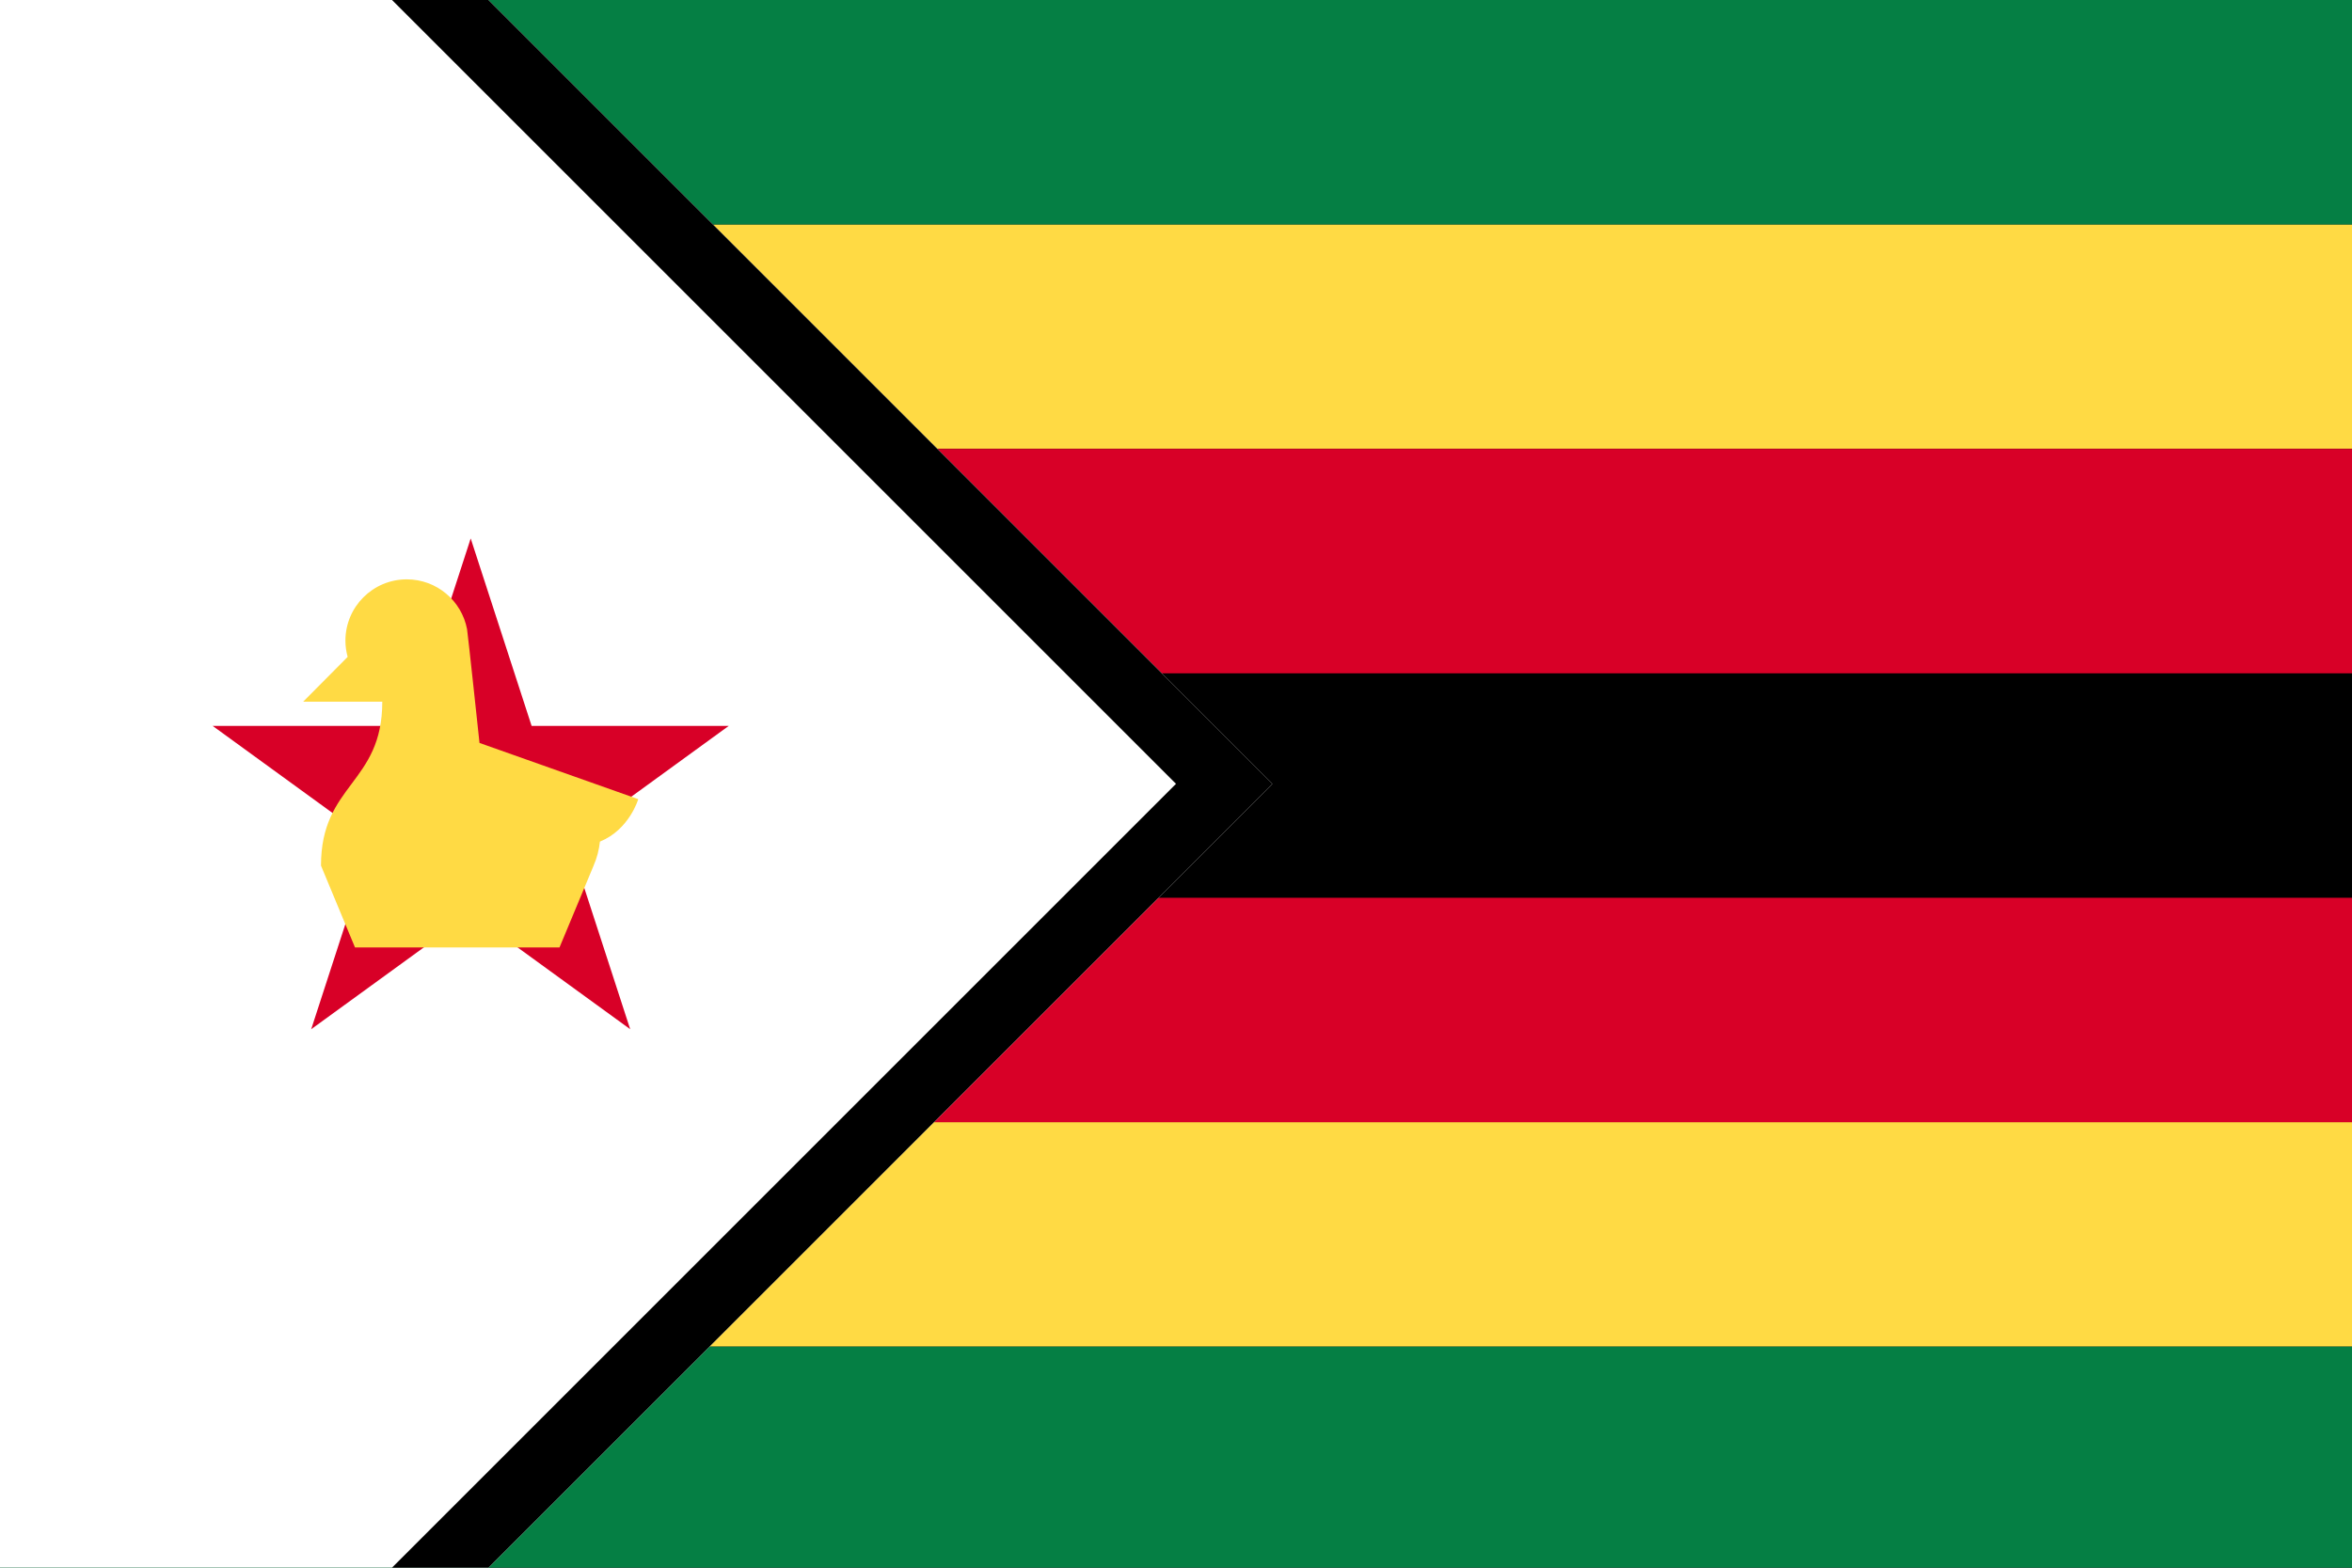
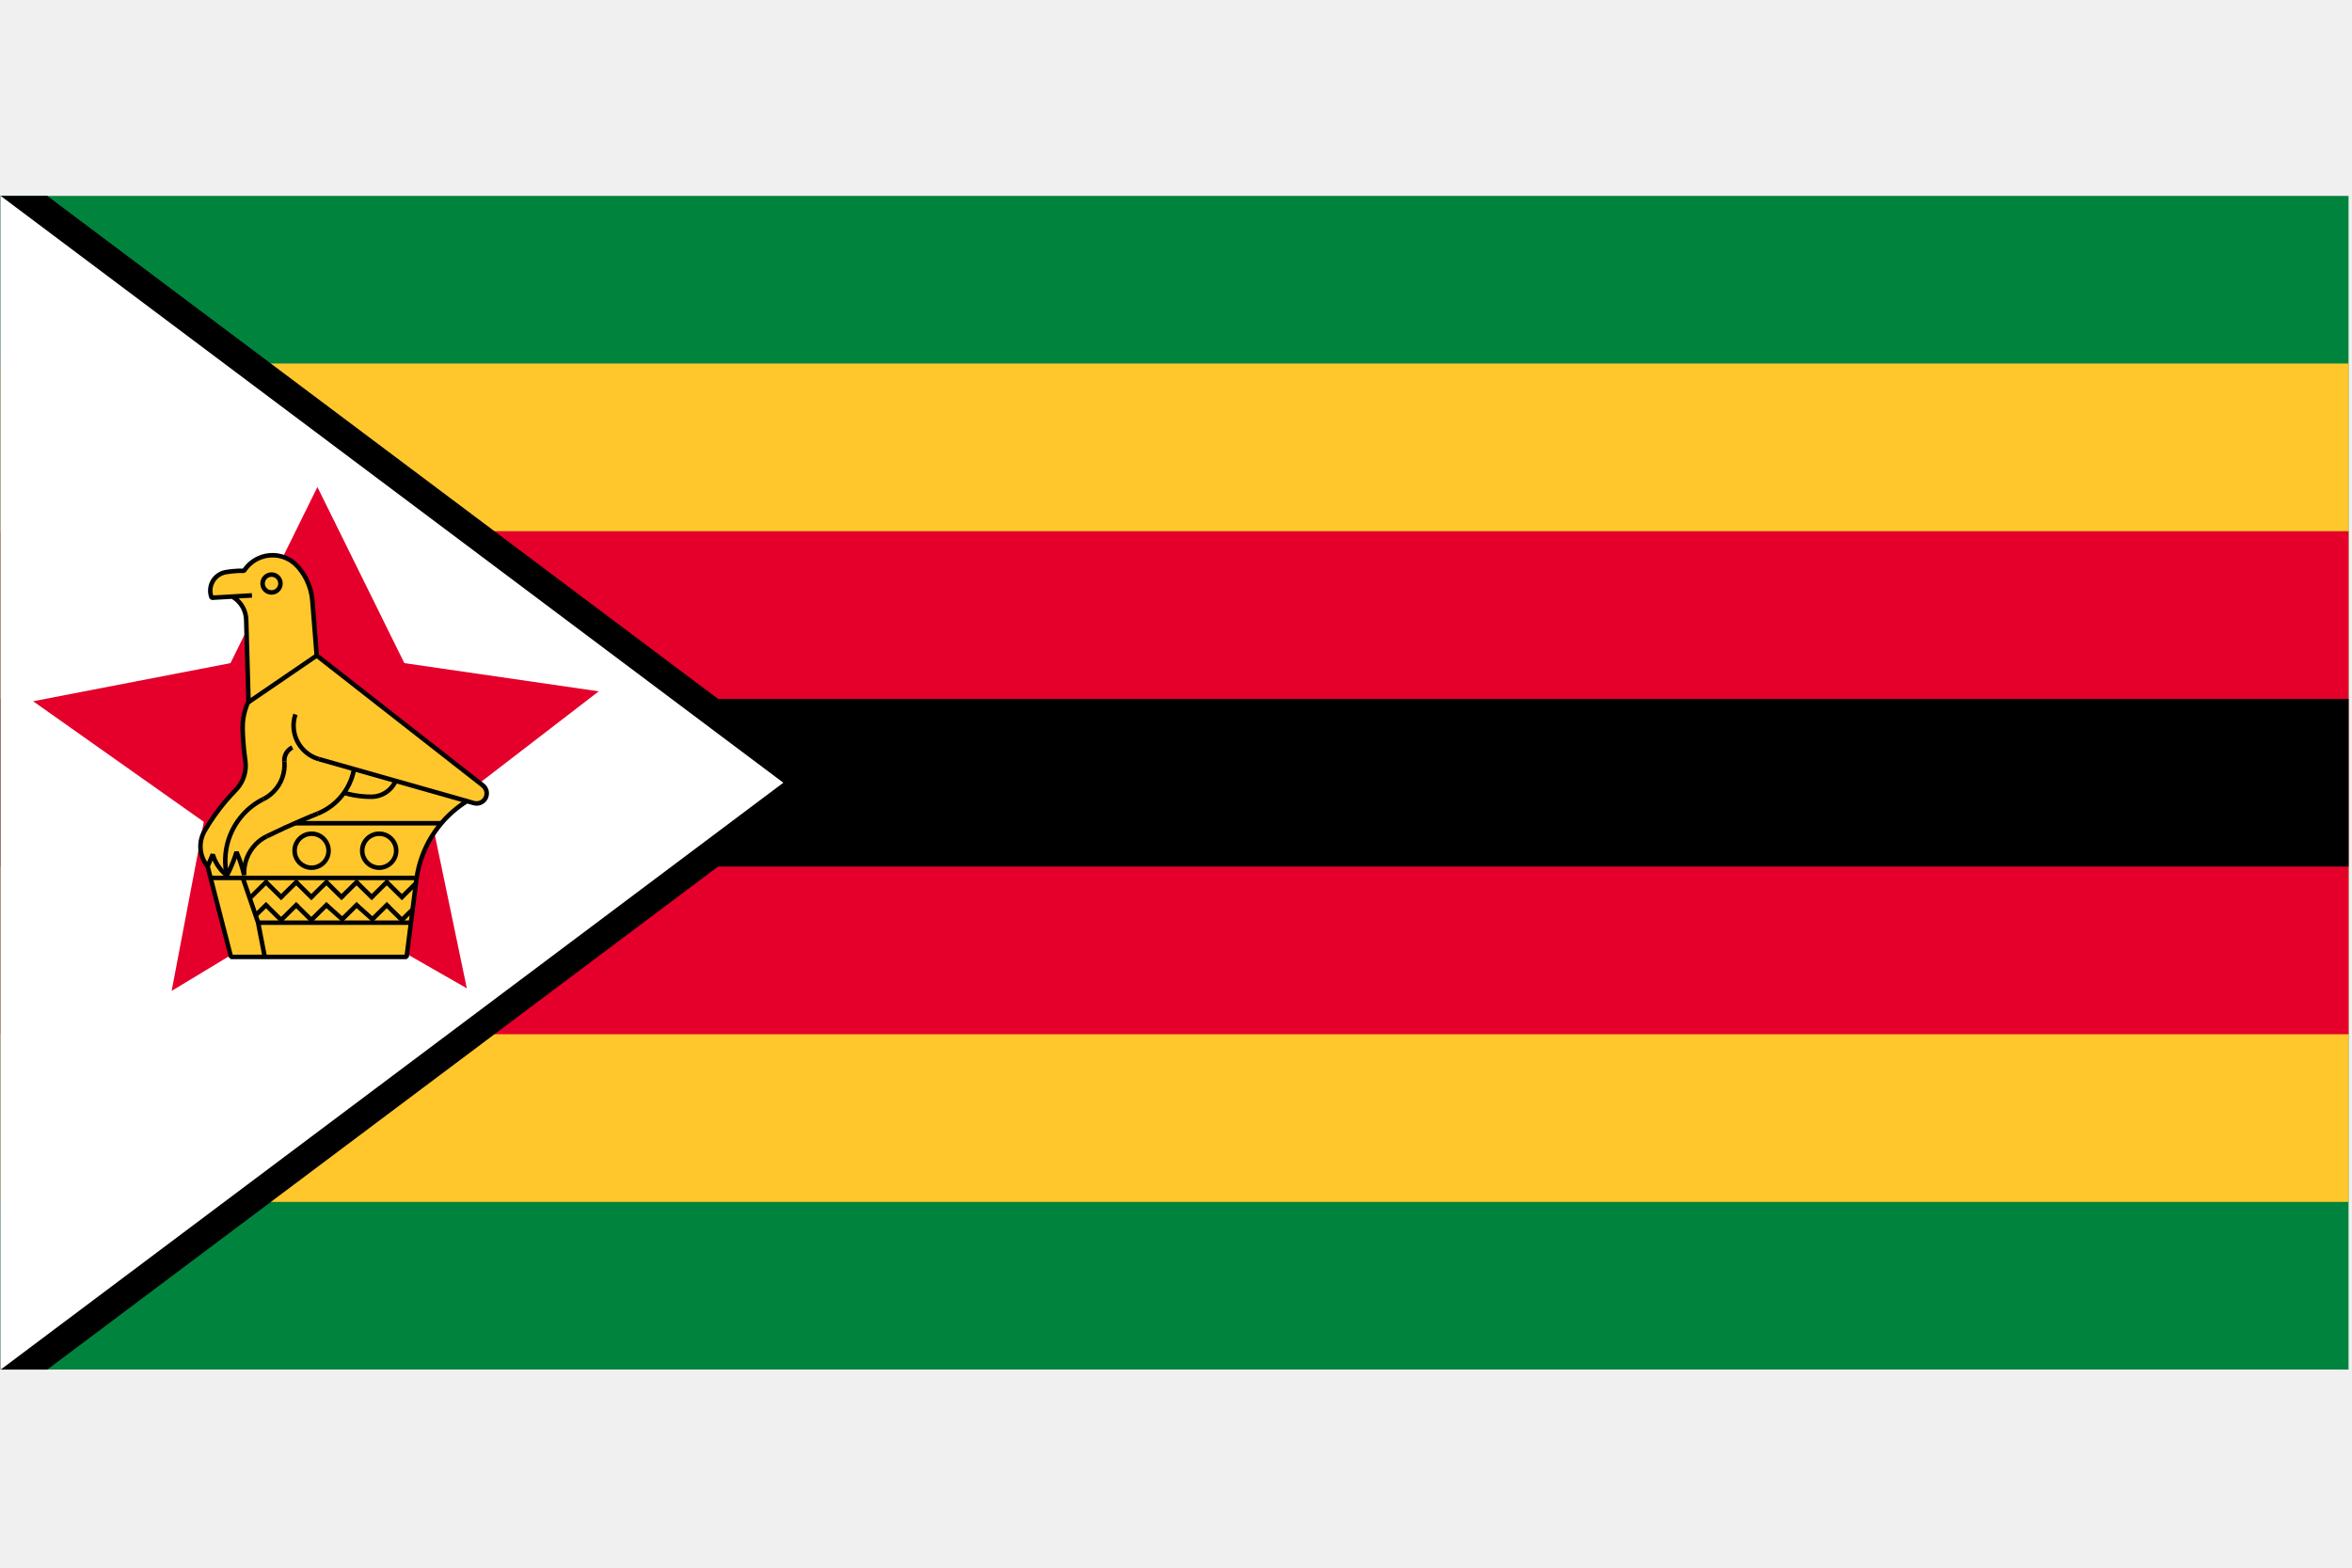
- <svg xmlns="http://www.w3.org/2000/svg" viewBox="0 85.333 512 341.333">
-   <path d="M0 85.333h512V426.67H0z" />
-   <g fill="#FFDA44">
-     <path d="M0 134.196h512v48.868H0zM0 329.668h512v48.868H0z" />
-   </g>
-   <path fill="#057f44" d="M0 85.333h512v48.868H0z" />
-   <g fill="#D80027">
-     <path d="M0 183.069h512v48.868H0zM0 280.806h512v48.868H0z" />
-   </g>
-   <path fill="#057f44" d="M0 378.542h512v48.128H0z" />
-   <path fill="#FFF" d="M276.992 255.996 106.329 426.659H0V85.333h106.329z" />
-   <path d="M256 255.996 85.334 426.662h20.987l170.667-170.666L106.321 85.33H85.334z" />
-   <path fill="#D80027" d="m102.465 202.57 13.259 40.812h42.917l-34.718 25.226 13.26 40.814-34.718-25.224-34.72 25.224 13.262-40.814-34.718-25.226h42.915z" />
-   <path fill="#FFDA44" d="m138.94 259.335-34.559-12.243s-2.553-23.955-2.708-24.766c-1.173-6.18-6.603-10.851-13.123-10.851-7.376 0-13.357 5.98-13.357 13.357 0 1.223.178 2.402.486 3.528l-9.689 9.755h17.229c0 17.882-13.344 17.882-13.344 35.691l7.402 17.809h44.522l7.422-17.809h-.004a17.782 17.782 0 0 0 1.381-5.231c6.397-2.589 8.342-9.24 8.342-9.24z" />
+ <svg xmlns="http://www.w3.org/2000/svg" viewBox="0 0 513 342">
+   <svg x="0.00" y="42.73" width="513.00" height="256.54" viewBox="0 0 566.85 283.46" preserveAspectRatio="xMidYMid meet">
+     <defs>
+       <clipPath id="clip-0">
+         <path clip-rule="nonzero" d="M 0.16 0 L 566.02 0 L 566.02 282.92 L 0.16 282.92 Z M 0.16 0 " />
+       </clipPath>
+       <clipPath id="clip-1">
+         <path clip-rule="nonzero" d="M 0.16 40 L 566.02 40 L 566.02 243 L 0.16 243 Z M 0.16 40 " />
+       </clipPath>
+       <clipPath id="clip-2">
+         <path clip-rule="nonzero" d="M 0.16 80 L 566.02 80 L 566.02 203 L 0.16 203 Z M 0.16 80 " />
+       </clipPath>
+       <clipPath id="clip-3">
+         <path clip-rule="nonzero" d="M 0.16 121 L 566.02 121 L 566.02 162 L 0.16 162 Z M 0.16 121 " />
+       </clipPath>
+       <clipPath id="clip-4">
+         <path clip-rule="nonzero" d="M 0.16 0 L 201 0 L 201 282.92 L 0.16 282.92 Z M 0.16 0 " />
+       </clipPath>
+       <clipPath id="clip-5">
+         <path clip-rule="nonzero" d="M 0.16 0 L 189 0 L 189 282.92 L 0.16 282.92 Z M 0.16 0 " />
+       </clipPath>
+     </defs>
+     <g clip-path="url(#clip-0)">
+       <path fill-rule="nonzero" fill="rgb(0%, 51.76%, 23.92%)" fill-opacity="1" d="M 0.16 282.93 L 0.16 0 L 566.02 0 L 566.02 282.93 Z M 0.16 282.93 " />
+     </g>
+     <g clip-path="url(#clip-1)">
+       <path fill-rule="nonzero" fill="rgb(100%, 78.03%, 17.25%)" fill-opacity="1" d="M 0.16 242.51 L 0.16 40.41 L 566.02 40.41 L 566.02 242.51 Z M 0.16 242.51 " />
+     </g>
+     <g clip-path="url(#clip-2)">
+       <path fill-rule="nonzero" fill="rgb(89.41%, 0%, 16.86%)" fill-opacity="1" d="M 0.16 202.09 L 0.16 80.83 L 566.02 80.83 L 566.02 202.09 Z M 0.16 202.09 " />
+     </g>
+     <g clip-path="url(#clip-3)">
+       <path fill-rule="nonzero" fill="rgb(0%, 0%, 0%)" fill-opacity="1" d="M 0.16 161.67 L 0.16 121.25 L 566.02 121.25 L 566.02 161.67 Z M 0.16 161.67 " />
+     </g>
+     <g clip-path="url(#clip-4)">
+       <path fill-rule="nonzero" fill="rgb(0%, 0%, 0%)" fill-opacity="1" d="M 0.16 282.93 L 11.38 282.93 L 200.01 141.46 L 11.38 0 L 0.16 0 Z M 0.16 282.93 " />
+     </g>
+     <g clip-path="url(#clip-5)">
+       <path fill-rule="nonzero" fill="rgb(100%, 100%, 100%)" fill-opacity="1" d="M 0.16 282.93 L 188.79 141.46 L 0.16 0 Z M 0.16 282.93 " />
+     </g>
+     <path fill-rule="nonzero" fill="rgb(89.41%, 0%, 16.86%)" fill-opacity="1" d="M 76.50 70.18 L 97.45 112.63 L 144.30 119.43 L 104.04 150.41 L 112.51 191.02 L 76.50 170.42 L 41.37 191.64 L 49.12 150.89 L 7.98 121.82 L 55.55 112.63 Z M 76.50 70.18 " />
+     <path fill-rule="nonzero" fill="rgb(100%, 78.03%, 17.25%)" fill-opacity="1" d="M 71.82 89.41 C 70.13 87.48 67.64 86.46 65.08 86.64 C 62.52 86.83 60.20 88.21 58.82 90.37 C 57.35 90.34 55.88 90.45 54.43 90.69 C 53.07 90.93 51.90 91.76 51.23 92.97 C 50.57 94.17 50.49 95.61 51.01 96.88 L 55.96 96.58 C 57.99 97.73 59.27 99.85 59.33 102.18 L 59.89 121.85 C 58.94 123.82 58.45 125.99 58.48 128.19 C 58.51 130.83 58.73 133.46 59.11 136.08 C 59.5 138.70 58.63 141.36 56.78 143.25 C 53.90 146.19 51.40 149.48 49.33 153.03 C 47.74 155.76 48.02 159.19 50.03 161.63 L 55.67 183.44 L 97.99 183.44 L 100.33 164.93 C 101.33 157.07 105.82 150.08 112.54 145.89 L 114.20 146.37 C 115.32 146.68 116.51 146.17 117.04 145.13 C 117.56 144.09 117.28 142.83 116.37 142.11 L 76.33 110.80 L 75.28 97.63 C 75.04 94.59 73.82 91.71 71.82 89.41 " />
+     <path fill-rule="nonzero" fill="rgb(0%, 0%, 0%)" fill-opacity="1" d="M 71.41 89.77 L 71.38 89.73 L 72.19 89.02 L 72.23 89.05 Z M 71.38 89.73 C 71.16 89.49 70.92 89.25 70.67 89.03 L 71.39 88.22 C 71.67 88.46 71.94 88.73 72.19 89.02 Z M 71.39 88.21 L 71.39 88.22 L 71.03 88.62 Z M 70.67 89.03 C 70.42 88.82 70.16 88.62 69.89 88.44 L 70.49 87.53 C 70.81 87.74 71.11 87.97 71.39 88.21 Z M 69.89 88.44 C 68.50 87.51 66.82 87.06 65.12 87.19 L 65.04 86.10 C 66.98 85.96 68.90 86.48 70.49 87.53 Z M 65.12 87.19 L 65.07 87.19 L 64.99 86.10 L 65.04 86.10 Z M 64.99 86.10 L 64.99 86.10 L 65.03 86.65 Z M 65.07 87.19 C 64.73 87.22 64.39 87.27 64.08 87.33 L 63.86 86.27 C 64.24 86.19 64.62 86.14 64.99 86.10 Z M 64.08 87.33 C 63.76 87.40 63.45 87.49 63.14 87.60 L 62.78 86.58 C 63.13 86.45 63.49 86.35 63.86 86.27 Z M 63.14 87.60 C 61.56 88.16 60.19 89.23 59.27 90.67 L 58.36 90.08 C 59.41 88.44 60.98 87.21 62.78 86.58 Z M 59.27 90.67 L 58.80 90.92 L 58.82 90.37 Z M 58.80 90.92 C 58.75 90.92 58.69 90.92 58.66 90.92 L 58.67 89.83 C 58.73 89.83 58.78 89.83 58.83 89.83 Z M 58.66 90.92 L 58.66 90.37 Z M 58.66 90.92 C 58.46 90.91 58.25 90.91 58.06 90.91 L 58.05 89.83 C 58.26 89.82 58.47 89.83 58.67 89.83 Z M 58.06 90.91 C 57.87 90.91 57.67 90.92 57.46 90.92 L 57.42 89.84 C 57.62 89.83 57.83 89.83 58.05 89.83 Z M 57.46 90.92 C 56.47 90.96 55.49 91.07 54.52 91.23 L 54.34 90.16 C 55.36 89.98 56.40 89.88 57.42 89.84 Z M 54.52 91.23 L 54.50 91.23 L 54.32 90.17 L 54.34 90.16 Z M 54.32 90.16 L 54.41 90.70 Z M 54.50 91.23 C 54.33 91.26 54.17 91.30 54.01 91.35 L 53.69 90.32 C 53.90 90.25 54.11 90.20 54.32 90.16 Z M 54.01 91.35 C 53.86 91.40 53.70 91.46 53.55 91.53 L 53.10 90.54 C 53.29 90.46 53.49 90.38 53.69 90.32 Z M 53.10 90.54 L 53.32 91.03 Z M 53.55 91.53 C 52.78 91.88 52.13 92.47 51.71 93.23 L 50.76 92.71 C 51.29 91.74 52.12 90.99 53.10 90.54 Z M 50.76 92.71 L 50.76 92.71 L 51.24 92.97 Z M 51.71 93.23 L 51.69 93.28 L 50.73 92.76 L 50.76 92.71 Z M 50.73 92.77 L 50.73 92.76 L 51.21 93.02 Z M 51.69 93.28 C 51.61 93.42 51.54 93.57 51.48 93.73 L 50.46 93.35 C 50.53 93.16 50.62 92.96 50.73 92.77 Z M 50.46 93.35 L 50.46 93.35 L 50.97 93.54 Z M 51.48 93.73 C 51.42 93.89 51.37 94.05 51.33 94.21 L 50.28 93.95 C 50.33 93.75 50.39 93.55 50.46 93.35 Z M 50.28 93.95 L 50.28 93.95 L 50.80 94.08 Z M 51.33 94.21 C 51.13 95.02 51.19 95.88 51.51 96.67 L 50.51 97.08 C 50.10 96.08 50.02 94.98 50.28 93.95 Z M 51.05 97.42 L 50.51 97.08 L 51.01 96.88 Z M 50.98 96.33 L 55.93 96.04 L 56 97.13 L 51.05 97.42 Z M 55.93 96.04 L 56.23 96.11 L 55.96 96.58 Z M 56.23 96.11 C 56.30 96.16 56.33 96.17 56.35 96.18 L 55.80 97.12 C 55.75 97.08 55.70 97.06 55.70 97.06 Z M 56.35 96.18 C 56.65 96.36 56.94 96.56 57.21 96.78 L 56.53 97.62 C 56.30 97.44 56.06 97.27 55.80 97.12 Z M 57.21 96.78 C 57.47 96.99 57.73 97.23 57.96 97.48 L 57.16 98.21 C 56.97 98.00 56.75 97.80 56.53 97.62 Z M 57.96 97.48 C 59.13 98.74 59.83 100.40 59.88 102.17 L 58.79 102.19 C 58.75 100.69 58.16 99.28 57.16 98.21 Z M 59.88 102.17 L 60.44 121.83 L 59.35 121.86 L 58.79 102.19 Z M 60.44 121.83 L 60.38 122.08 L 59.89 121.85 Z M 60.38 122.08 C 60.35 122.15 60.31 122.24 60.26 122.33 L 59.28 121.88 C 59.32 121.80 59.35 121.72 59.41 121.61 Z M 59.28 121.89 L 59.28 121.88 L 59.77 122.11 Z M 60.26 122.33 C 60.14 122.59 60.03 122.87 59.92 123.14 L 58.91 122.75 C 59.02 122.46 59.14 122.17 59.28 121.89 Z M 58.91 122.75 L 58.91 122.75 L 59.42 122.94 Z M 59.92 123.14 C 59.82 123.41 59.73 123.69 59.64 123.96 L 58.60 123.64 C 58.70 123.34 58.80 123.05 58.91 122.75 Z M 59.64 123.96 C 59.22 125.32 59.01 126.75 59.03 128.18 L 57.94 128.19 C 57.92 126.65 58.14 125.11 58.60 123.64 L 59.64 123.96 Z M 59.03 128.18 C 59.03 128.27 59.03 128.37 59.03 128.46 L 57.94 128.48 C 57.94 128.39 57.94 128.29 57.94 128.19 Z M 59.03 128.46 C 59.04 128.82 59.05 129.18 59.06 129.55 L 57.98 129.59 C 57.96 129.23 57.95 128.86 57.94 128.48 Z M 59.06 129.55 C 59.07 129.90 59.09 130.26 59.11 130.64 L 58.02 130.70 C 58.00 130.35 57.99 129.98 57.98 129.59 Z M 59.11 130.64 C 59.21 132.44 59.39 134.23 59.65 136.00 L 58.57 136.16 C 58.31 134.34 58.12 132.51 58.02 130.70 Z M 59.65 136.00 L 59.66 136.03 L 58.58 136.18 L 58.57 136.16 Z M 59.66 136.03 L 59.12 136.10 Z M 59.66 136.03 C 59.71 136.42 59.74 136.81 59.75 137.20 L 58.66 137.21 C 58.66 136.87 58.63 136.52 58.58 136.18 Z M 59.75 137.20 C 59.75 137.58 59.73 137.97 59.69 138.36 L 58.61 138.23 C 58.65 137.90 58.66 137.56 58.66 137.21 Z M 59.69 138.36 C 59.46 140.32 58.58 142.19 57.17 143.63 L 56.39 142.87 C 57.64 141.60 58.41 139.96 58.61 138.23 Z M 57.17 143.63 L 57.16 143.64 L 56.78 143.25 Z M 57.16 143.64 C 57.15 143.66 57.26 143.52 57.23 143.56 L 56.32 142.96 C 56.35 142.91 56.38 142.89 56.40 142.87 Z M 57.23 143.56 L 57.16 143.64 L 56.78 143.26 Z M 57.16 143.64 C 56.79 144.02 56.40 144.44 55.99 144.88 L 55.19 144.15 C 55.56 143.75 55.96 143.32 56.39 142.88 Z M 55.19 144.15 L 55.59 144.51 Z M 55.99 144.88 C 55.60 145.31 55.22 145.74 54.86 146.16 L 54.04 145.46 C 54.42 145.00 54.81 144.57 55.19 144.15 Z M 54.03 145.46 L 54.04 145.46 L 54.45 145.81 Z M 54.86 146.16 C 52.96 148.39 51.27 150.78 49.80 153.30 L 48.86 152.76 C 50.37 150.17 52.10 147.72 54.03 145.46 Z M 48.86 152.76 L 49.33 153.03 L 48.86 152.76 Z M 49.80 153.30 L 49.78 153.34 L 48.84 152.80 L 48.86 152.76 Z M 49.78 153.34 C 49.57 153.70 49.41 154.07 49.27 154.44 L 48.25 154.07 C 48.41 153.62 48.61 153.20 48.84 152.80 Z M 49.27 154.44 C 49.13 154.81 49.03 155.20 48.96 155.58 L 47.89 155.39 C 47.98 154.94 48.09 154.50 48.25 154.07 Z M 48.96 155.58 C 48.60 157.57 49.12 159.66 50.45 161.28 L 49.61 161.97 C 48.07 160.10 47.48 157.69 47.89 155.39 Z M 50.45 161.28 L 50.56 161.49 L 50.03 161.63 Z M 50.56 161.49 L 56.19 183.31 L 55.15 183.58 L 49.51 161.76 Z M 55.67 183.99 L 55.15 183.58 L 55.67 183.44 Z M 55.67 182.90 L 97.99 182.90 L 97.99 183.99 L 55.67 183.99 Z M 98.53 183.51 L 97.99 183.99 L 97.99 183.44 Z M 97.46 183.38 L 99.80 164.87 L 100.88 165.00 L 98.53 183.51 Z M 100.88 165.00 L 100.34 164.93 Z M 99.80 164.87 C 99.81 164.80 99.78 165.00 99.81 164.83 L 100.88 164.98 C 100.86 165.12 100.89 164.91 100.88 165.00 L 99.80 164.87 Z M 100.88 164.97 L 100.88 164.98 L 100.34 164.91 Z M 99.81 164.83 C 99.95 163.71 100.16 162.60 100.44 161.53 L 101.5 161.80 C 101.22 162.84 101.02 163.91 100.88 164.97 Z M 100.44 161.53 C 100.72 160.44 101.07 159.38 101.48 158.35 L 102.48 158.75 C 102.09 159.75 101.76 160.76 101.5 161.80 Z M 101.48 158.35 C 103.57 153.06 107.32 148.51 112.26 145.43 L 112.83 146.35 C 108.10 149.30 104.5 153.67 102.48 158.75 Z M 112.26 145.43 L 112.69 145.37 L 112.54 145.89 Z M 112.69 145.37 L 114.35 145.85 L 114.06 146.89 L 112.39 146.42 Z M 114.35 145.85 L 114.21 146.37 Z M 114.35 145.85 L 114.37 145.85 L 114.07 146.89 L 114.06 146.89 Z M 114.08 146.89 L 114.07 146.89 L 114.22 146.37 Z M 114.36 145.85 C 114.48 145.88 114.60 145.90 114.73 145.91 L 114.65 147 C 114.47 146.98 114.28 146.95 114.08 146.89 Z M 114.73 145.91 C 114.86 145.92 114.98 145.92 115.10 145.90 L 115.22 146.98 C 115.03 147.00 114.83 147.01 114.65 147 Z M 115.10 145.90 C 115.71 145.83 116.26 145.46 116.55 144.89 L 117.52 145.37 C 117.06 146.28 116.18 146.87 115.22 146.98 Z M 117.53 145.37 L 117.52 145.37 L 117.04 145.13 Z M 116.55 144.89 L 116.56 144.87 L 117.53 145.36 L 117.53 145.37 Z M 116.56 144.87 C 116.62 144.76 116.66 144.64 116.69 144.52 L 117.74 144.81 C 117.69 145.00 117.62 145.19 117.53 145.36 Z M 117.74 144.81 L 117.22 144.67 Z M 116.69 144.53 C 116.72 144.41 116.75 144.29 116.75 144.17 L 117.84 144.25 C 117.83 144.43 117.79 144.62 117.74 144.81 Z M 117.84 144.25 L 117.84 144.25 L 117.30 144.21 Z M 116.75 144.17 C 116.80 143.55 116.54 142.93 116.03 142.54 L 116.70 141.68 C 117.51 142.31 117.91 143.28 117.84 144.25 Z M 116.03 142.54 L 76.00 111.23 L 76.67 110.38 L 116.70 141.68 Z M 76.00 111.23 L 75.79 110.85 L 76.33 110.80 Z M 75.79 110.85 L 74.74 97.67 L 75.83 97.59 L 76.88 110.76 Z M 74.74 97.67 L 74.73 97.62 L 75.82 97.54 L 75.83 97.58 Z M 75.82 97.54 L 75.82 97.54 L 75.28 97.58 Z M 74.74 97.63 C 74.70 97.20 74.65 96.79 74.58 96.41 L 75.65 96.23 C 75.73 96.68 75.79 97.12 75.82 97.54 Z M 74.58 96.41 C 74.51 96.01 74.42 95.62 74.32 95.22 L 75.37 94.94 C 75.48 95.36 75.58 95.79 75.65 96.23 Z M 74.32 95.22 C 73.78 93.22 72.79 91.35 71.41 89.77 L 72.23 89.06 C 73.72 90.76 74.79 92.78 75.37 94.94 " />
+     <path fill-rule="nonzero" fill="rgb(0%, 0%, 0%)" fill-opacity="1" d="M 71.71 125.17 C 71.71 125.18 71.72 125.14 71.71 125.19 L 70.66 124.87 C 70.67 124.86 70.67 124.85 70.69 124.81 Z M 71.71 125.19 L 71.70 125.20 L 71.18 125.03 Z M 71.70 125.20 C 71.60 125.5 71.52 125.78 71.46 126.07 L 70.40 125.85 C 70.48 125.51 70.56 125.18 70.67 124.86 Z M 71.46 126.07 C 71.40 126.36 71.36 126.66 71.33 126.95 L 70.25 126.85 C 70.28 126.51 70.33 126.17 70.40 125.85 Z M 71.33 126.95 C 71.19 128.45 71.48 129.98 72.20 131.35 L 71.24 131.85 C 70.43 130.30 70.09 128.56 70.25 126.85 Z M 72.20 131.35 L 72.21 131.36 L 71.25 131.86 L 71.24 131.85 Z M 72.21 131.36 C 72.35 131.62 72.50 131.88 72.67 132.13 L 71.78 132.74 C 71.58 132.46 71.41 132.16 71.25 131.86 Z M 72.67 132.13 C 72.84 132.37 73.03 132.61 73.22 132.83 L 72.40 133.54 C 72.17 133.28 71.97 133.01 71.78 132.74 Z M 73.22 132.83 C 74.21 133.98 75.53 134.83 77.02 135.25 L 76.72 136.30 C 75.03 135.82 73.53 134.85 72.40 133.54 " />
+     <path fill-rule="nonzero" fill="rgb(0%, 0%, 0%)" fill-opacity="1" d="M 76.64 111.25 L 60.20 122.48 L 59.59 121.59 L 76.03 110.36 " />
+     <path fill-rule="nonzero" fill="rgb(100%, 78.03%, 17.25%)" fill-opacity="1" d="M 67.60 93.44 C 67.60 92.25 66.63 91.28 65.44 91.28 C 64.25 91.28 63.28 92.25 63.28 93.44 C 63.28 94.63 64.25 95.60 65.44 95.60 C 66.63 95.60 67.60 94.63 67.60 93.44 " />
+     <path fill-rule="nonzero" fill="rgb(0%, 0%, 0%)" fill-opacity="1" d="M 67.05 93.44 L 67.05 93.44 L 68.14 93.44 L 68.14 93.44 Z M 67.05 93.44 C 67.05 92.99 66.87 92.59 66.58 92.30 L 67.35 91.53 C 67.83 92.02 68.14 92.69 68.14 93.44 Z M 66.58 92.30 C 66.29 92.01 65.89 91.83 65.45 91.83 L 65.45 90.74 C 66.19 90.74 66.86 91.05 67.35 91.53 Z M 65.45 90.74 L 65.45 91.28 Z M 65.45 91.83 L 65.44 91.83 L 65.44 90.74 L 65.45 90.74 Z M 65.44 91.83 L 65.44 91.83 L 65.44 90.74 L 65.44 90.74 Z M 65.44 91.83 C 64.99 91.83 64.59 92.01 64.30 92.30 L 63.53 91.53 C 64.02 91.05 64.69 90.74 65.44 90.74 Z M 64.30 92.30 C 64.01 92.59 63.83 92.99 63.83 93.43 L 62.74 93.43 C 62.74 92.69 63.05 92.02 63.53 91.53 Z M 62.74 93.43 L 62.74 93.43 L 63.28 93.43 Z M 63.83 93.43 L 63.83 93.44 L 62.74 93.44 L 62.74 93.43 Z M 63.83 93.44 L 63.83 93.44 L 62.74 93.44 L 62.74 93.44 Z M 63.83 93.44 C 63.83 93.89 64.01 94.29 64.30 94.58 L 63.53 95.35 C 63.05 94.86 62.74 94.19 62.74 93.44 Z M 64.30 94.58 C 64.59 94.87 64.99 95.05 65.43 95.05 L 65.43 96.14 C 64.69 96.14 64.02 95.83 63.53 95.35 Z M 65.43 96.14 L 65.43 95.60 Z M 65.43 95.05 L 65.44 95.05 L 65.44 96.14 L 65.43 96.14 Z M 65.44 95.05 L 65.44 95.05 L 65.44 96.14 L 65.44 96.14 Z M 65.44 95.05 C 65.89 95.05 66.29 94.87 66.58 94.58 L 67.35 95.35 C 66.86 95.83 66.19 96.14 65.44 96.14 Z M 66.58 94.58 C 66.87 94.29 67.05 93.89 67.05 93.45 L 68.14 93.45 C 68.14 94.19 67.83 94.86 67.35 95.35 Z M 68.14 93.45 L 68.14 93.45 L 67.60 93.45 Z M 67.05 93.45 L 67.05 93.44 L 68.14 93.44 L 68.14 93.45 " />
+     <path fill-rule="nonzero" fill="rgb(0%, 0%, 0%)" fill-opacity="1" d="M 63.23 144.92 L 63.27 144.90 L 63.76 145.87 L 63.72 145.89 Z M 63.76 145.87 L 63.51 145.39 Z M 63.27 144.90 C 63.71 144.67 64.14 144.42 64.52 144.13 L 65.17 145.00 C 64.73 145.33 64.26 145.62 63.76 145.87 Z M 64.52 144.13 C 64.91 143.84 65.28 143.52 65.61 143.17 L 66.39 143.92 C 66.02 144.31 65.61 144.67 65.17 145.00 Z M 65.61 143.17 C 67.31 141.41 68.22 138.95 68 136.41 L 69.08 136.31 C 69.33 139.17 68.31 141.93 66.39 143.92 " />
+     <path fill-rule="nonzero" fill="rgb(0%, 0%, 0%)" fill-opacity="1" d="M 70.69 133.44 L 70.65 133.46 L 70.17 132.49 L 70.21 132.47 Z M 70.16 132.49 L 70.17 132.49 L 70.41 132.98 Z M 70.66 133.46 C 70.50 133.54 70.36 133.63 70.24 133.72 L 69.59 132.85 C 69.77 132.72 69.97 132.59 70.16 132.49 Z M 70.24 133.72 C 70.11 133.82 69.98 133.93 69.87 134.05 L 69.09 133.30 C 69.24 133.14 69.41 132.99 69.59 132.85 Z M 69.87 134.05 C 69.31 134.64 69.01 135.46 69.08 136.31 L 68 136.41 C 67.89 135.25 68.31 134.12 69.09 133.30 " />
+     <path fill-rule="nonzero" fill="rgb(0%, 0%, 0%)" fill-opacity="1" d="M 76.79 149.39 L 76.78 149.40 L 76.38 148.39 L 76.39 148.39 Z M 76.78 149.40 C 76.23 149.62 75.64 149.86 75.05 150.11 L 74.63 149.10 C 75.19 148.87 75.78 148.63 76.38 148.39 Z M 75.05 150.11 C 74.47 150.35 73.89 150.59 73.32 150.83 L 72.89 149.84 C 73.47 149.59 74.05 149.35 74.63 149.10 Z M 73.32 150.83 C 70.37 152.10 67.44 153.44 64.55 154.85 L 64.07 153.88 C 66.97 152.46 69.91 151.11 72.89 149.84 " />
+     <path fill-rule="nonzero" fill="rgb(0%, 0%, 0%)" fill-opacity="1" d="M 76.40 148.38 L 76.42 148.38 L 76.81 149.39 L 76.79 149.39 Z M 76.82 149.39 L 76.81 149.39 L 76.61 148.88 Z M 76.41 148.38 C 77.03 148.13 77.62 147.84 78.17 147.51 L 78.72 148.45 C 78.10 148.81 77.47 149.12 76.82 149.39 Z M 78.17 147.51 C 78.73 147.19 79.26 146.83 79.78 146.42 L 80.45 147.27 C 79.91 147.70 79.33 148.09 78.72 148.45 Z M 79.78 146.42 C 82.37 144.37 84.19 141.42 84.80 138.08 L 85.87 138.27 C 85.21 141.88 83.25 145.06 80.45 147.27 " />
+     <path fill-rule="nonzero" fill="rgb(0%, 0%, 0%)" fill-opacity="1" d="M 71.05 150.68 L 106.37 150.68 L 106.37 151.77 L 71.05 151.77 " />
+     <path fill-rule="nonzero" fill="rgb(100%, 78.03%, 17.25%)" fill-opacity="1" d="M 79.19 157.85 C 79.19 155.58 77.36 153.75 75.10 153.75 C 72.83 153.75 71.00 155.58 71.00 157.85 C 71.00 160.11 72.83 161.94 75.10 161.94 C 77.36 161.94 79.19 160.11 79.19 157.85 " />
+     <path fill-rule="nonzero" fill="rgb(0%, 0%, 0%)" fill-opacity="1" d="M 78.65 157.85 L 78.65 157.84 L 79.73 157.84 L 79.73 157.85 Z M 78.65 157.84 C 78.65 156.87 78.25 155.98 77.60 155.33 L 78.37 154.57 C 79.21 155.41 79.73 156.57 79.73 157.84 Z M 78.37 154.57 L 77.99 154.95 L 78.37 154.57 Z M 77.61 155.33 C 76.97 154.69 76.08 154.30 75.10 154.30 L 75.10 153.21 C 76.38 153.21 77.53 153.73 78.37 154.57 Z M 75.10 154.30 L 75.10 154.30 L 75.10 153.21 L 75.10 153.21 Z M 75.10 154.30 L 75.09 154.30 L 75.09 153.21 L 75.10 153.21 Z M 75.09 154.30 C 74.11 154.30 73.23 154.69 72.58 155.33 L 71.82 154.57 C 72.66 153.73 73.82 153.21 75.09 153.21 Z M 72.58 155.33 C 71.94 155.98 71.55 156.86 71.55 157.84 L 70.46 157.84 C 70.46 156.56 70.98 155.41 71.82 154.57 Z M 71.55 157.84 L 71.55 157.85 L 70.46 157.85 L 70.46 157.84 Z M 71.55 157.85 L 71.55 157.85 L 70.46 157.85 L 70.46 157.85 Z M 71.55 157.85 C 71.55 158.83 71.94 159.72 72.58 160.36 L 71.82 161.13 C 70.98 160.29 70.46 159.13 70.46 157.85 Z M 72.58 160.36 C 73.23 161.00 74.11 161.40 75.09 161.40 L 75.09 162.49 C 73.81 162.48 72.66 161.96 71.82 161.13 Z M 75.09 161.40 L 75.10 161.40 L 75.10 162.49 L 75.09 162.49 Z M 75.10 161.40 L 75.10 161.40 L 75.10 162.49 L 75.10 162.49 Z M 75.10 161.40 C 76.08 161.40 76.97 161.00 77.61 160.36 L 78.38 161.12 C 77.54 161.96 76.38 162.48 75.10 162.49 Z M 78.38 161.12 L 78 160.74 Z M 77.61 160.36 C 78.25 159.72 78.65 158.83 78.65 157.86 L 79.73 157.86 C 79.73 159.13 79.21 160.29 78.38 161.12 Z M 78.65 157.86 L 78.65 157.85 L 79.73 157.85 L 79.73 157.86 " />
+     <path fill-rule="nonzero" fill="rgb(100%, 78.03%, 17.25%)" fill-opacity="1" d="M 95.48 157.85 C 95.48 155.58 93.65 153.75 91.39 153.75 C 89.13 153.75 87.29 155.58 87.29 157.85 C 87.29 160.11 89.13 161.94 91.39 161.94 C 93.65 161.94 95.48 160.11 95.48 157.85 " />
+     <path fill-rule="nonzero" fill="rgb(0%, 0%, 0%)" fill-opacity="1" d="M 94.94 157.85 L 94.94 157.84 L 96.03 157.84 L 96.03 157.85 Z M 94.94 157.84 C 94.94 156.87 94.54 155.98 93.90 155.33 L 94.67 154.57 C 95.51 155.41 96.03 156.57 96.03 157.84 Z M 94.66 154.57 L 94.67 154.57 L 94.28 154.95 Z M 93.90 155.33 C 93.26 154.69 92.37 154.30 91.40 154.30 L 91.40 153.21 C 92.67 153.21 93.83 153.73 94.66 154.57 Z M 91.40 154.30 L 91.39 154.30 L 91.39 153.21 L 91.40 153.21 Z M 91.39 154.30 L 91.39 154.30 L 91.39 153.21 L 91.39 153.21 Z M 91.39 154.30 C 90.41 154.30 89.51 154.69 88.87 155.33 L 88.11 154.57 C 88.95 153.73 90.10 153.21 91.39 153.21 Z M 88.87 155.33 C 88.24 155.98 87.84 156.86 87.84 157.84 L 86.75 157.84 C 86.75 156.56 87.27 155.41 88.11 154.57 Z M 87.84 157.84 L 87.84 157.85 L 86.75 157.85 L 86.75 157.84 Z M 87.84 157.85 L 87.84 157.85 L 86.75 157.85 L 86.75 157.85 Z M 87.84 157.85 C 87.84 158.83 88.24 159.72 88.88 160.36 L 88.11 161.13 C 87.27 160.29 86.75 159.13 86.75 157.85 Z M 88.88 160.36 C 89.52 161.00 90.40 161.40 91.38 161.40 L 91.38 162.49 C 90.10 162.48 88.95 161.96 88.11 161.13 Z M 91.38 161.40 L 91.39 161.40 L 91.39 162.49 L 91.38 162.49 Z M 91.39 161.40 L 91.39 161.40 L 91.39 162.49 L 91.39 162.49 Z M 91.39 161.40 C 92.37 161.40 93.26 161.00 93.90 160.36 L 94.67 161.12 C 93.83 161.96 92.67 162.48 91.39 162.49 Z M 94.67 161.12 L 94.28 160.74 Z M 93.90 160.36 C 94.54 159.72 94.94 158.83 94.94 157.86 L 96.03 157.86 C 96.03 159.13 95.51 160.29 94.67 161.12 Z M 94.94 157.86 L 94.94 157.85 L 96.03 157.85 L 96.03 157.86 " />
+     <path fill-rule="nonzero" fill="rgb(0%, 0%, 0%)" fill-opacity="1" d="M 83.07 143.37 C 83.26 143.43 83.46 143.49 83.65 143.54 L 83.37 144.58 C 83.17 144.53 82.96 144.48 82.76 144.41 Z M 83.65 143.54 C 83.95 143.62 84.24 143.69 84.51 143.75 L 84.28 144.81 C 83.96 144.74 83.66 144.66 83.37 144.58 Z M 84.51 143.75 C 84.81 143.82 85.10 143.88 85.39 143.93 L 85.19 145.00 C 84.89 144.94 84.58 144.88 84.28 144.81 Z M 85.39 143.93 C 86.75 144.18 88.14 144.30 89.55 144.30 L 89.55 145.38 C 88.10 145.39 86.64 145.26 85.19 145.00 " />
+     <path fill-rule="nonzero" fill="rgb(0%, 0%, 0%)" fill-opacity="1" d="M 89.55 144.30 C 89.74 144.30 89.92 144.28 90.09 144.27 L 90.20 145.35 C 89.98 145.37 89.76 145.38 89.55 145.39 L 89.54 144.30 Z M 90.09 144.27 L 90.09 144.27 L 90.14 144.81 Z M 90.09 144.27 C 90.40 144.24 90.70 144.18 91.00 144.10 L 91.28 145.15 C 90.93 145.25 90.57 145.31 90.20 145.35 Z M 91.00 144.10 C 91.29 144.03 91.58 143.92 91.86 143.80 L 92.30 144.80 C 91.97 144.94 91.63 145.06 91.28 145.15 Z M 91.86 143.80 C 93.17 143.22 94.26 142.17 94.86 140.80 L 95.85 141.23 C 95.14 142.85 93.85 144.11 92.30 144.80 " />
+     <path fill-rule="nonzero" fill="rgb(0%, 0%, 0%)" fill-opacity="1" d="M 112.39 146.42 L 76.73 136.30 L 77.02 135.25 L 112.69 145.37 " />
+     <path fill-rule="nonzero" fill="rgb(0%, 0%, 0%)" fill-opacity="1" d="M 50.75 163.86 L 100.41 163.86 L 100.41 164.95 L 50.75 164.95 " />
+     <path fill-rule="nonzero" fill="rgb(0%, 0%, 0%)" fill-opacity="1" d="M 62.21 174.66 L 99.03 174.66 L 99.03 175.74 L 62.21 175.74 " />
+     <path fill-rule="nonzero" fill="rgb(0%, 0%, 0%)" fill-opacity="1" d="M 79.42 170.96 L 75.41 174.93 L 74.65 174.16 L 78.67 170.19 " />
+     <path fill-rule="nonzero" fill="rgb(0%, 0%, 0%)" fill-opacity="1" d="M 71.77 170.58 L 75.79 174.54 L 75.03 175.32 L 71.01 171.35 " />
+     <path fill-rule="nonzero" fill="rgb(0%, 0%, 0%)" fill-opacity="1" d="M 72.15 170.96 L 68.13 174.93 L 67.37 174.16 L 71.39 170.19 " />
+     <path fill-rule="nonzero" fill="rgb(0%, 0%, 0%)" fill-opacity="1" d="M 64.49 170.58 L 68.51 174.54 L 67.75 175.32 L 63.73 171.35 " />
+     <path fill-rule="nonzero" fill="rgb(0%, 0%, 0%)" fill-opacity="1" d="M 86.70 170.96 L 82.69 174.93 L 81.92 174.16 L 85.94 170.19 " />
+     <path fill-rule="nonzero" fill="rgb(0%, 0%, 0%)" fill-opacity="1" d="M 79.05 170.58 L 83.07 174.16 L 82.30 174.93 L 78.28 171.35 " />
+     <path fill-rule="nonzero" fill="rgb(0%, 0%, 0%)" fill-opacity="1" d="M 93.98 170.96 L 89.96 174.93 L 89.20 174.16 L 93.22 170.19 " />
+     <path fill-rule="nonzero" fill="rgb(0%, 0%, 0%)" fill-opacity="1" d="M 86.32 170.58 L 90.34 174.16 L 89.58 174.93 L 85.56 171.35 " />
+     <path fill-rule="nonzero" fill="rgb(0%, 0%, 0%)" fill-opacity="1" d="M 99.82 172.39 L 97.24 174.93 L 96.48 174.16 L 99.06 171.62 " />
+     <path fill-rule="nonzero" fill="rgb(0%, 0%, 0%)" fill-opacity="1" d="M 93.60 170.58 L 97.62 174.54 L 96.86 175.32 L 92.84 171.35 " />
+     <path fill-rule="nonzero" fill="rgb(0%, 0%, 0%)" fill-opacity="1" d="M 79.42 165.45 L 75.41 169.41 L 74.65 168.64 L 78.67 164.67 " />
+     <path fill-rule="nonzero" fill="rgb(0%, 0%, 0%)" fill-opacity="1" d="M 71.77 165.06 L 75.79 169.03 L 75.03 169.80 L 71.01 165.83 " />
+     <path fill-rule="nonzero" fill="rgb(0%, 0%, 0%)" fill-opacity="1" d="M 72.15 165.45 L 68.13 169.41 L 67.37 168.64 L 71.39 164.67 " />
+     <path fill-rule="nonzero" fill="rgb(0%, 0%, 0%)" fill-opacity="1" d="M 64.49 165.06 L 68.51 169.03 L 67.75 169.80 L 63.73 165.83 " />
+     <path fill-rule="nonzero" fill="rgb(0%, 0%, 0%)" fill-opacity="1" d="M 86.70 165.45 L 82.69 169.41 L 81.92 168.64 L 85.94 164.67 " />
+     <path fill-rule="nonzero" fill="rgb(0%, 0%, 0%)" fill-opacity="1" d="M 79.05 165.06 L 83.07 169.03 L 82.30 169.80 L 78.28 165.83 " />
+     <path fill-rule="nonzero" fill="rgb(0%, 0%, 0%)" fill-opacity="1" d="M 93.98 165.45 L 89.96 169.41 L 89.20 168.64 L 93.22 164.67 " />
+     <path fill-rule="nonzero" fill="rgb(0%, 0%, 0%)" fill-opacity="1" d="M 86.32 165.06 L 90.34 169.03 L 89.58 169.80 L 85.56 165.83 " />
+     <path fill-rule="nonzero" fill="rgb(0%, 0%, 0%)" fill-opacity="1" d="M 100.62 166.09 L 97.24 169.41 L 96.48 168.64 L 99.86 165.32 " />
+     <path fill-rule="nonzero" fill="rgb(0%, 0%, 0%)" fill-opacity="1" d="M 93.60 165.06 L 97.62 169.03 L 96.86 169.80 L 92.84 165.83 " />
+     <path fill-rule="nonzero" fill="rgb(0%, 0%, 0%)" fill-opacity="1" d="M 60.75 96.85 L 56 97.13 L 55.93 96.04 L 60.69 95.76 " />
+     <path fill-rule="nonzero" fill="rgb(0%, 0%, 0%)" fill-opacity="1" d="M 63.71 145.89 L 63.69 145.90 L 63.23 144.92 L 63.24 144.91 Z M 63.22 144.92 L 63.23 144.92 L 63.46 145.41 Z M 63.70 145.90 C 62.78 146.36 61.92 146.90 61.12 147.51 L 60.47 146.64 C 61.32 145.99 62.24 145.41 63.22 144.92 Z M 61.12 147.51 C 60.33 148.11 59.60 148.79 58.94 149.52 L 58.14 148.80 C 58.84 148.02 59.62 147.30 60.47 146.64 Z M 58.94 149.52 C 55.57 153.28 54.07 158.54 55.21 163.71 L 54.15 163.94 C 52.93 158.42 54.53 152.82 58.14 148.80 " />
+     <path fill-rule="nonzero" fill="rgb(0%, 0%, 0%)" fill-opacity="1" d="M 64.54 154.85 L 64.48 154.89 L 64.00 153.91 L 64.07 153.88 Z M 64.00 153.91 L 64.00 153.91 L 64.24 154.40 Z M 64.48 154.88 C 64.02 155.12 63.58 155.38 63.17 155.68 L 62.53 154.80 C 62.99 154.47 63.48 154.17 64.00 153.91 Z M 63.17 155.68 C 62.76 155.98 62.38 156.30 62.03 156.66 L 61.26 155.90 C 61.66 155.50 62.08 155.13 62.53 154.80 Z M 62.03 156.66 C 60.24 158.47 59.24 161.10 59.37 163.74 L 58.30 163.78 C 58.15 160.83 59.26 157.92 61.26 155.90 " />
+     <path fill-rule="nonzero" fill="rgb(0%, 0%, 0%)" fill-opacity="1" d="M 51.80 158.61 L 50.78 158.55 L 50.76 158.94 C 50.76 158.93 50.78 158.55 50.78 158.55 Z M 50.76 158.94 L 51.80 158.62 L 50.78 158.55 Z M 51.80 158.62 C 51.87 158.88 51.96 159.14 52.07 159.40 L 51.05 159.80 C 50.94 159.51 50.85 159.24 50.76 158.94 Z M 52.07 159.40 C 52.16 159.66 52.28 159.91 52.40 160.15 L 51.42 160.63 C 51.29 160.36 51.16 160.08 51.05 159.80 Z M 52.40 160.15 C 53.01 161.41 53.91 162.52 55.01 163.40 L 54.34 164.25 C 53.11 163.27 52.11 162.03 51.42 160.63 " />
+     <path fill-rule="nonzero" fill="rgb(0%, 0%, 0%)" fill-opacity="1" d="M 51.77 158.98 L 50.53 161.84 L 49.53 161.41 L 50.78 158.55 " />
+     <path fill-rule="nonzero" fill="rgb(0%, 0%, 0%)" fill-opacity="1" d="M 54.15 163.94 L 54.19 163.57 L 55.17 164.05 L 55.16 164.07 Z M 55.17 164.05 L 54.20 163.56 Z M 54.20 163.56 C 54.33 163.30 54.46 163.05 54.58 162.81 L 55.56 163.29 C 55.42 163.55 55.29 163.82 55.16 164.06 Z M 54.58 162.81 C 54.72 162.52 54.85 162.27 54.94 162.05 L 55.93 162.50 C 55.79 162.80 55.67 163.07 55.56 163.29 Z M 54.94 162.05 C 55.54 160.75 56.06 159.40 56.48 158.02 L 57.52 158.34 C 57.08 159.76 56.55 161.15 55.93 162.50 " />
+     <path fill-rule="nonzero" fill="rgb(0%, 0%, 0%)" fill-opacity="1" d="M 58.30 163.78 L 58.29 163.76 L 59.35 163.52 L 59.35 163.54 Z M 59.35 163.52 L 58.82 163.64 Z M 58.30 163.76 C 58.23 163.48 58.16 163.22 58.10 162.99 L 59.16 162.72 C 59.23 163.01 59.30 163.28 59.35 163.52 Z M 58.10 162.99 C 58.05 162.78 57.98 162.52 57.89 162.23 L 58.94 161.93 C 59.00 162.15 59.07 162.42 59.16 162.72 Z M 58.94 161.92 L 58.41 162.08 L 58.93 161.92 Z M 57.89 162.23 C 57.52 160.93 57.05 159.65 56.50 158.40 L 56.48 158.02 L 57.50 157.96 C 58.06 159.25 58.54 160.57 58.94 161.92 " />
+     <path fill-rule="nonzero" fill="rgb(0%, 0%, 0%)" fill-opacity="1" d="M 63.23 183.32 L 61.66 175.23 L 62.73 175.02 L 64.30 183.12 " />
+     <path fill-rule="nonzero" fill="rgb(0%, 0%, 0%)" fill-opacity="1" d="M 61.70 175.37 L 58.00 164.58 L 59.03 164.23 L 62.73 175.02 " />
+     <path fill-rule="nonzero" fill="rgb(0%, 0%, 0%)" fill-opacity="1" d="M 64.87 170.96 L 61.99 173.81 L 61.23 173.04 L 64.11 170.19 " />
+     <path fill-rule="nonzero" fill="rgb(0%, 0%, 0%)" fill-opacity="1" d="M 64.87 165.45 L 60.57 169.69 L 59.82 168.91 L 64.11 164.67 " />
+   </svg>
</svg>
